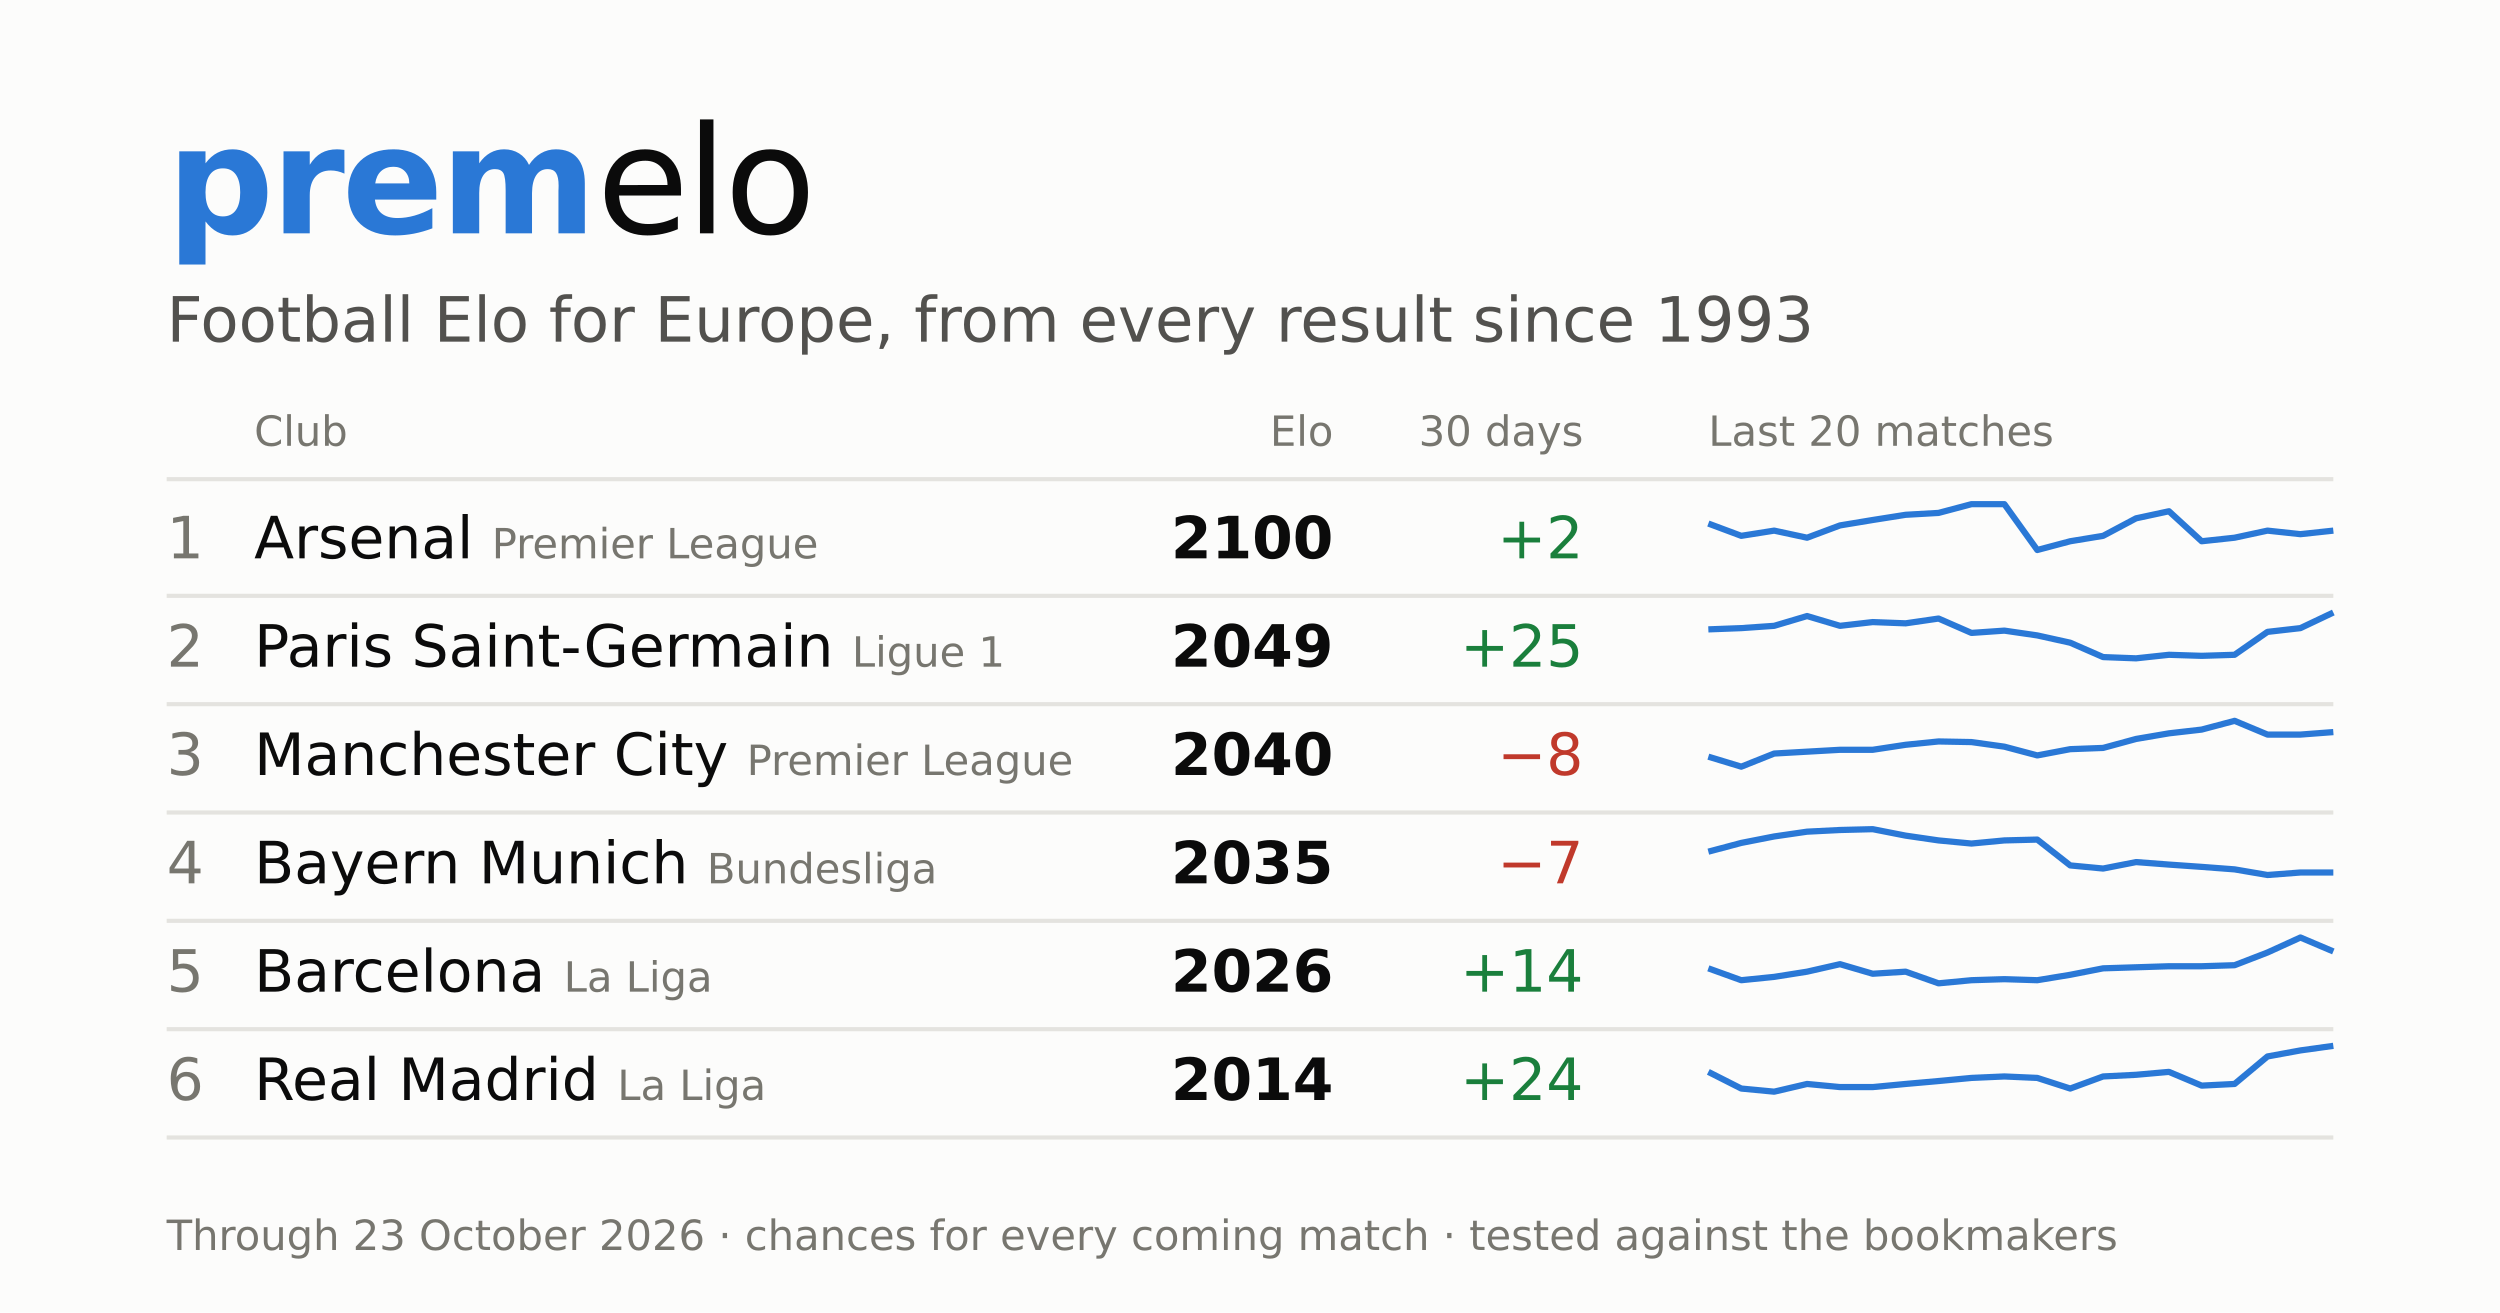
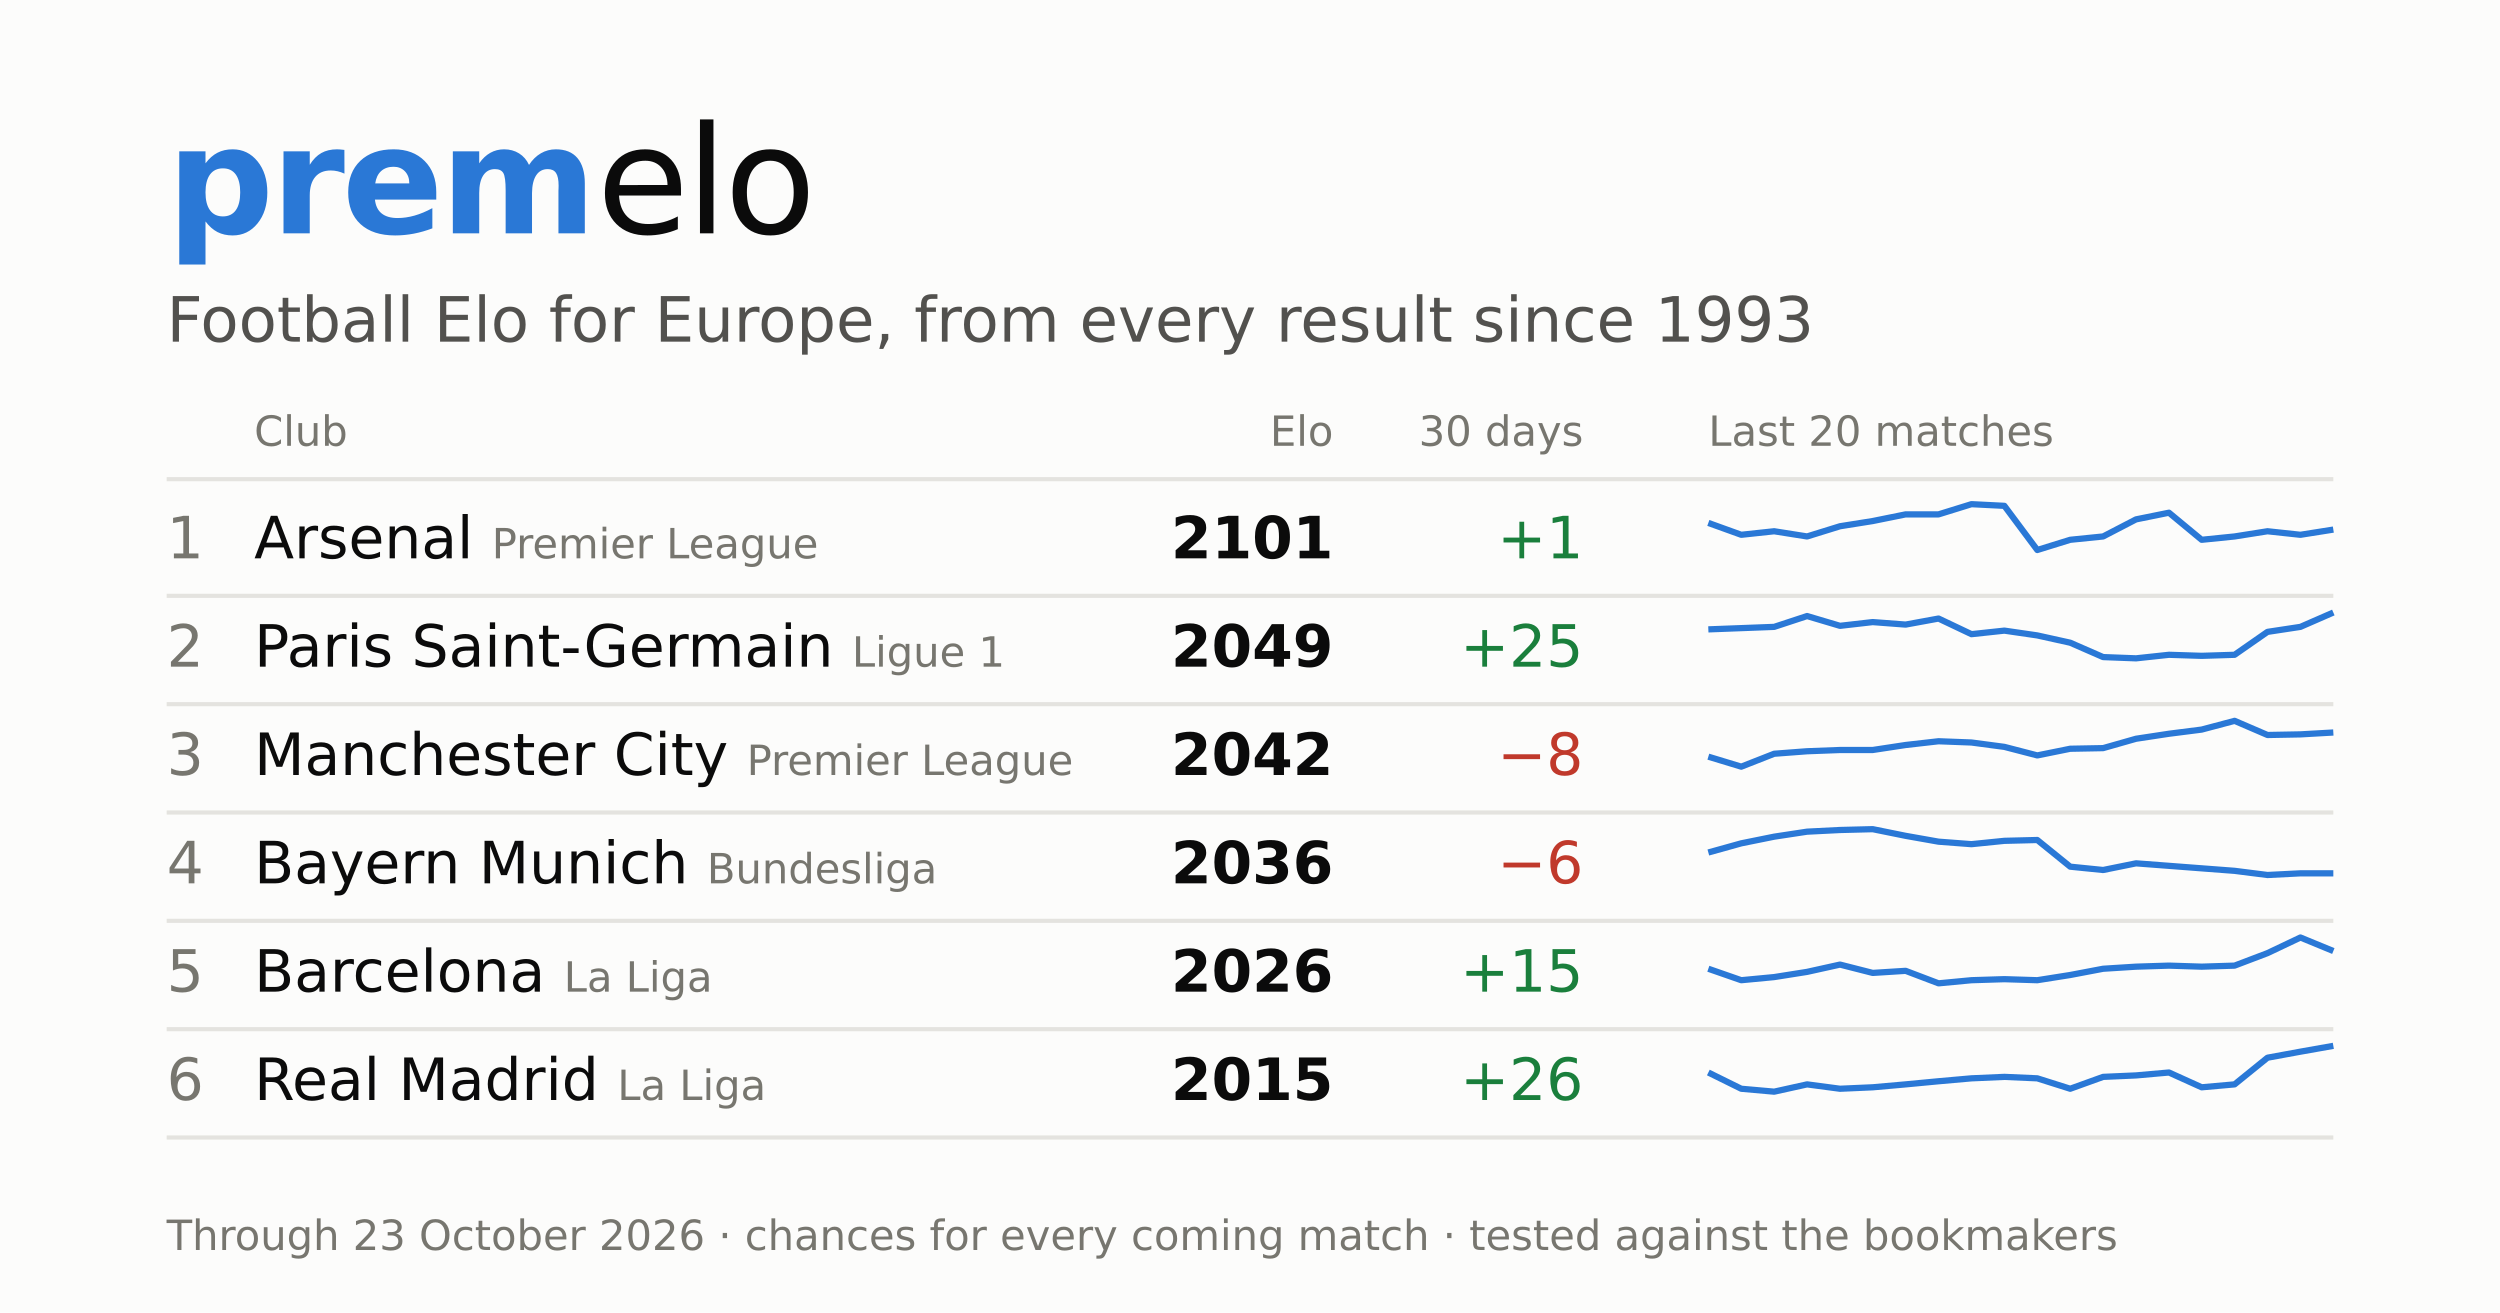
<svg xmlns="http://www.w3.org/2000/svg" width="1200" height="630" viewBox="0 0 1200 630" font-family="DejaVu Sans, sans-serif">
  <rect width="1200" height="630" fill="#fcfcfb" />
  <text x="80" y="112" font-size="72" fill="#0b0b0b" letter-spacing="-1.5">
    <tspan fill="#2a78d6" font-weight="bold">prem</tspan>elo</text>
  <text x="80" y="164" font-size="30" fill="#52514e">Football Elo for Europe, from every result since 1993</text>
  <g font-size="20" fill="#77766f">
    <text x="122" y="214">Club</text>
    <text x="640" y="214" text-anchor="end">Elo</text>
    <text x="760" y="214" text-anchor="end">30 days</text>
    <text x="820" y="214">Last 20 matches</text>
  </g>
  <line x1="80" x2="1120" y1="230" y2="230" stroke="#e4e3df" stroke-width="2" />
  <g font-size="28">
    <text x="80" y="268" fill="#77766f">1</text>
    <text x="122" y="268" fill="#0b0b0b">Arsenal <tspan fill="#77766f" font-size="20">Premier League</tspan>
    </text>
-     <text x="640" y="268" fill="#0b0b0b" font-weight="bold" text-anchor="end">2100</text>
-     <text x="760" y="268" fill="#1a7f3c" text-anchor="end">+2</text>
-     <polyline points="820.0,251.3 835.8,257.2 851.6,254.7 867.4,258.1 883.2,252.2 898.9,249.6 914.7,247.1 930.5,246.2 946.3,242.0 962.1,242.0 977.9,264.0 993.7,259.8 1009.5,257.2 1025.3,248.8 1041.1,245.4 1056.8,259.8 1072.6,258.1 1088.4,254.7 1104.2,256.4 1120.0,254.7" fill="none" stroke="#2a78d6" stroke-width="3" stroke-linejoin="round" />
+     <text x="640" y="268" fill="#0b0b0b" font-weight="bold" text-anchor="end">2101</text>
+     <text x="760" y="268" fill="#1a7f3c" text-anchor="end">+1</text>
+     <polyline points="820.0,251.0 835.8,256.7 851.6,255.0 867.4,257.5 883.2,252.6 898.9,250.1 914.7,246.9 930.5,246.9 946.3,242.0 962.1,242.8 977.9,264.0 993.7,259.1 1009.5,257.5 1025.3,249.3 1041.1,246.1 1056.8,259.1 1072.6,257.5 1088.4,255.0 1104.2,256.7 1120.0,254.2" fill="none" stroke="#2a78d6" stroke-width="3" stroke-linejoin="round" />
    <line x1="80" x2="1120" y1="286" y2="286" stroke="#e4e3df" stroke-width="2" />
    <text x="80" y="320" fill="#77766f">2</text>
    <text x="122" y="320" fill="#0b0b0b">Paris Saint-Germain <tspan fill="#77766f" font-size="20">Ligue 1</tspan>
    </text>
    <text x="640" y="320" fill="#0b0b0b" font-weight="bold" text-anchor="end">2049</text>
    <text x="760" y="320" fill="#1a7f3c" text-anchor="end">+25</text>
-     <polyline points="820.0,302.1 835.8,301.5 851.6,300.4 867.4,295.7 883.2,300.4 898.9,298.6 914.7,299.2 930.5,296.9 946.3,303.8 962.1,302.7 977.9,305.0 993.7,308.5 1009.5,315.4 1025.3,316.0 1041.1,314.3 1056.8,314.8 1072.6,314.3 1088.4,303.3 1104.2,301.5 1120.0,294.0" fill="none" stroke="#2a78d6" stroke-width="3" stroke-linejoin="round" />
+     <polyline points="820.0,302.1 835.8,301.5 851.6,300.9 867.4,295.7 883.2,300.4 898.9,298.6 914.7,299.8 930.5,296.9 946.3,304.4 962.1,302.7 977.9,305.0 993.7,308.5 1009.5,315.4 1025.3,316.0 1041.1,314.3 1056.8,314.8 1072.6,314.3 1088.4,303.3 1104.2,300.9 1120.0,294.0" fill="none" stroke="#2a78d6" stroke-width="3" stroke-linejoin="round" />
    <line x1="80" x2="1120" y1="338" y2="338" stroke="#e4e3df" stroke-width="2" />
    <text x="80" y="372" fill="#77766f">3</text>
    <text x="122" y="372" fill="#0b0b0b">Manchester City <tspan fill="#77766f" font-size="20">Premier League</tspan>
    </text>
-     <text x="640" y="372" fill="#0b0b0b" font-weight="bold" text-anchor="end">2040</text>
+     <text x="640" y="372" fill="#0b0b0b" font-weight="bold" text-anchor="end">2042</text>
    <text x="760" y="372" fill="#c0392b" text-anchor="end">−8</text>
-     <polyline points="820.0,363.2 835.8,368.0 851.6,361.7 867.4,360.8 883.2,359.9 898.9,359.9 914.7,357.5 930.5,355.9 946.3,356.2 962.1,358.4 977.9,362.6 993.7,359.6 1009.5,359.0 1025.3,354.7 1041.1,352.0 1056.8,350.2 1072.6,346.0 1088.4,352.6 1104.2,352.6 1120.0,351.4" fill="none" stroke="#2a78d6" stroke-width="3" stroke-linejoin="round" />
+     <polyline points="820.0,363.2 835.8,368.0 851.6,361.8 867.4,360.6 883.2,360.0 898.9,360.0 914.7,357.6 930.5,355.8 946.3,356.4 962.1,358.5 977.9,362.6 993.7,359.4 1009.5,359.1 1025.3,354.6 1041.1,352.2 1056.8,350.2 1072.6,346.0 1088.4,352.8 1104.2,352.5 1120.0,351.6" fill="none" stroke="#2a78d6" stroke-width="3" stroke-linejoin="round" />
    <line x1="80" x2="1120" y1="390" y2="390" stroke="#e4e3df" stroke-width="2" />
    <text x="80" y="424" fill="#77766f">4</text>
    <text x="122" y="424" fill="#0b0b0b">Bayern Munich <tspan fill="#77766f" font-size="20">Bundesliga</tspan>
    </text>
-     <text x="640" y="424" fill="#0b0b0b" font-weight="bold" text-anchor="end">2035</text>
-     <text x="760" y="424" fill="#c0392b" text-anchor="end">−7</text>
-     <polyline points="820.0,408.8 835.8,404.6 851.6,401.5 867.4,399.2 883.2,398.4 898.9,398.0 914.7,401.1 930.5,403.4 946.3,404.9 962.1,403.4 977.9,403.0 993.7,415.4 1009.5,416.9 1025.3,413.8 1041.1,415.0 1056.8,416.1 1072.6,417.3 1088.4,420.0 1104.2,418.8 1120.0,418.8" fill="none" stroke="#2a78d6" stroke-width="3" stroke-linejoin="round" />
+     <text x="640" y="424" fill="#0b0b0b" font-weight="bold" text-anchor="end">2036</text>
+     <text x="760" y="424" fill="#c0392b" text-anchor="end">−6</text>
+     <polyline points="820.0,409.2 835.8,404.8 851.6,401.6 867.4,399.2 883.2,398.4 898.9,398.0 914.7,401.2 930.5,404.0 946.3,405.2 962.1,403.6 977.9,403.2 993.7,416.0 1009.5,417.6 1025.3,414.4 1041.1,415.6 1056.8,416.8 1072.6,418.0 1088.4,420.0 1104.2,419.2 1120.0,419.2" fill="none" stroke="#2a78d6" stroke-width="3" stroke-linejoin="round" />
    <line x1="80" x2="1120" y1="442" y2="442" stroke="#e4e3df" stroke-width="2" />
    <text x="80" y="476" fill="#77766f">5</text>
    <text x="122" y="476" fill="#0b0b0b">Barcelona <tspan fill="#77766f" font-size="20">La Liga</tspan>
    </text>
    <text x="640" y="476" fill="#0b0b0b" font-weight="bold" text-anchor="end">2026</text>
-     <text x="760" y="476" fill="#1a7f3c" text-anchor="end">+14</text>
-     <polyline points="820.0,464.8 835.8,470.5 851.6,468.9 867.4,466.4 883.2,462.8 898.9,467.4 914.7,466.4 930.5,472.0 946.3,470.5 962.1,470.0 977.9,470.5 993.7,467.9 1009.5,464.8 1025.3,464.3 1041.1,463.8 1056.8,463.8 1072.6,463.3 1088.4,457.2 1104.2,450.0 1120.0,456.7" fill="none" stroke="#2a78d6" stroke-width="3" stroke-linejoin="round" />
+     <text x="760" y="476" fill="#1a7f3c" text-anchor="end">+15</text>
+     <polyline points="820.0,465.0 835.8,470.5 851.6,469.0 867.4,466.5 883.2,463.0 898.9,467.0 914.7,466.0 930.5,472.0 946.3,470.5 962.1,470.0 977.9,470.5 993.7,468.0 1009.5,465.0 1025.3,464.0 1041.1,463.5 1056.8,464.0 1072.6,463.5 1088.4,457.5 1104.2,450.0 1120.0,456.5" fill="none" stroke="#2a78d6" stroke-width="3" stroke-linejoin="round" />
    <line x1="80" x2="1120" y1="494" y2="494" stroke="#e4e3df" stroke-width="2" />
    <text x="80" y="528" fill="#77766f">6</text>
    <text x="122" y="528" fill="#0b0b0b">Real Madrid <tspan fill="#77766f" font-size="20">La Liga</tspan>
    </text>
-     <text x="640" y="528" fill="#0b0b0b" font-weight="bold" text-anchor="end">2014</text>
-     <text x="760" y="528" fill="#1a7f3c" text-anchor="end">+24</text>
-     <polyline points="820.0,514.5 835.8,522.5 851.6,524.0 867.4,520.3 883.2,521.8 898.9,521.8 914.7,520.3 930.5,518.9 946.3,517.4 962.1,516.7 977.9,517.4 993.7,522.5 1009.5,516.7 1025.3,515.9 1041.1,514.5 1056.8,521.1 1072.6,520.3 1088.4,507.1 1104.2,504.2 1120.0,502.0" fill="none" stroke="#2a78d6" stroke-width="3" stroke-linejoin="round" />
+     <text x="640" y="528" fill="#0b0b0b" font-weight="bold" text-anchor="end">2015</text>
+     <text x="760" y="528" fill="#1a7f3c" text-anchor="end">+26</text>
+     <polyline points="820.0,514.8 835.8,522.6 851.6,524.0 867.4,520.5 883.2,522.6 898.9,521.9 914.7,520.5 930.5,519.0 946.3,517.6 962.1,516.9 977.9,517.6 993.7,522.6 1009.5,516.9 1025.3,516.2 1041.1,514.8 1056.8,521.9 1072.6,520.5 1088.4,507.7 1104.2,504.8 1120.0,502.0" fill="none" stroke="#2a78d6" stroke-width="3" stroke-linejoin="round" />
    <line x1="80" x2="1120" y1="546" y2="546" stroke="#e4e3df" stroke-width="2" />
  </g>
  <text x="80" y="600" font-size="20" fill="#77766f">Through 23 October 2026 · chances for every coming match · tested against the bookmakers</text>
</svg>
